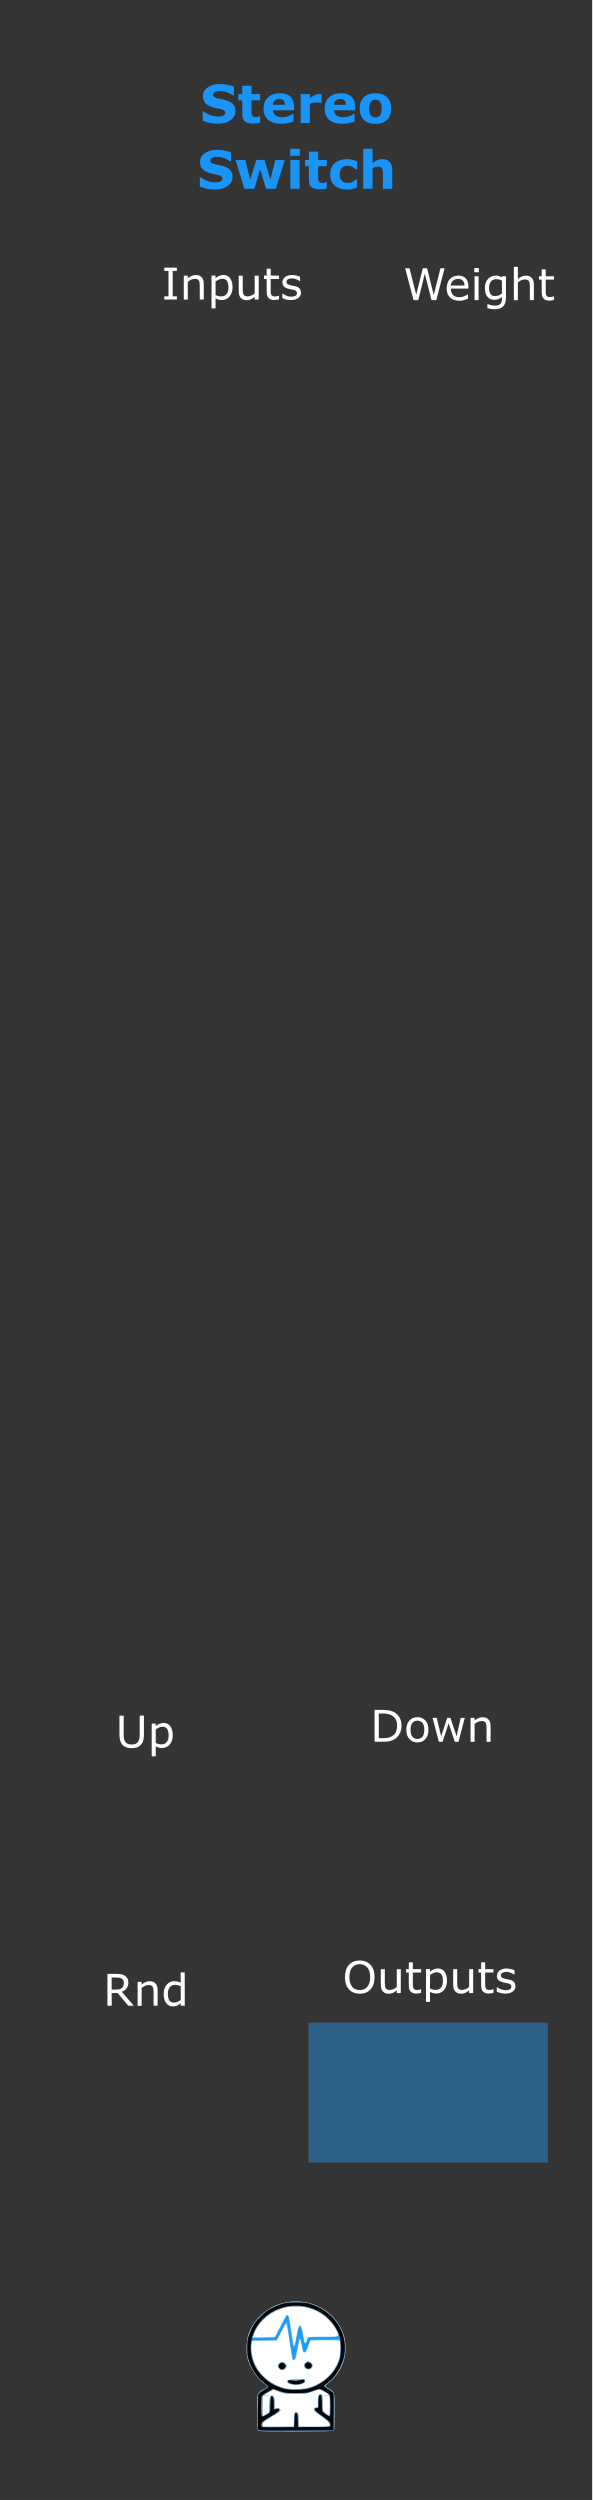
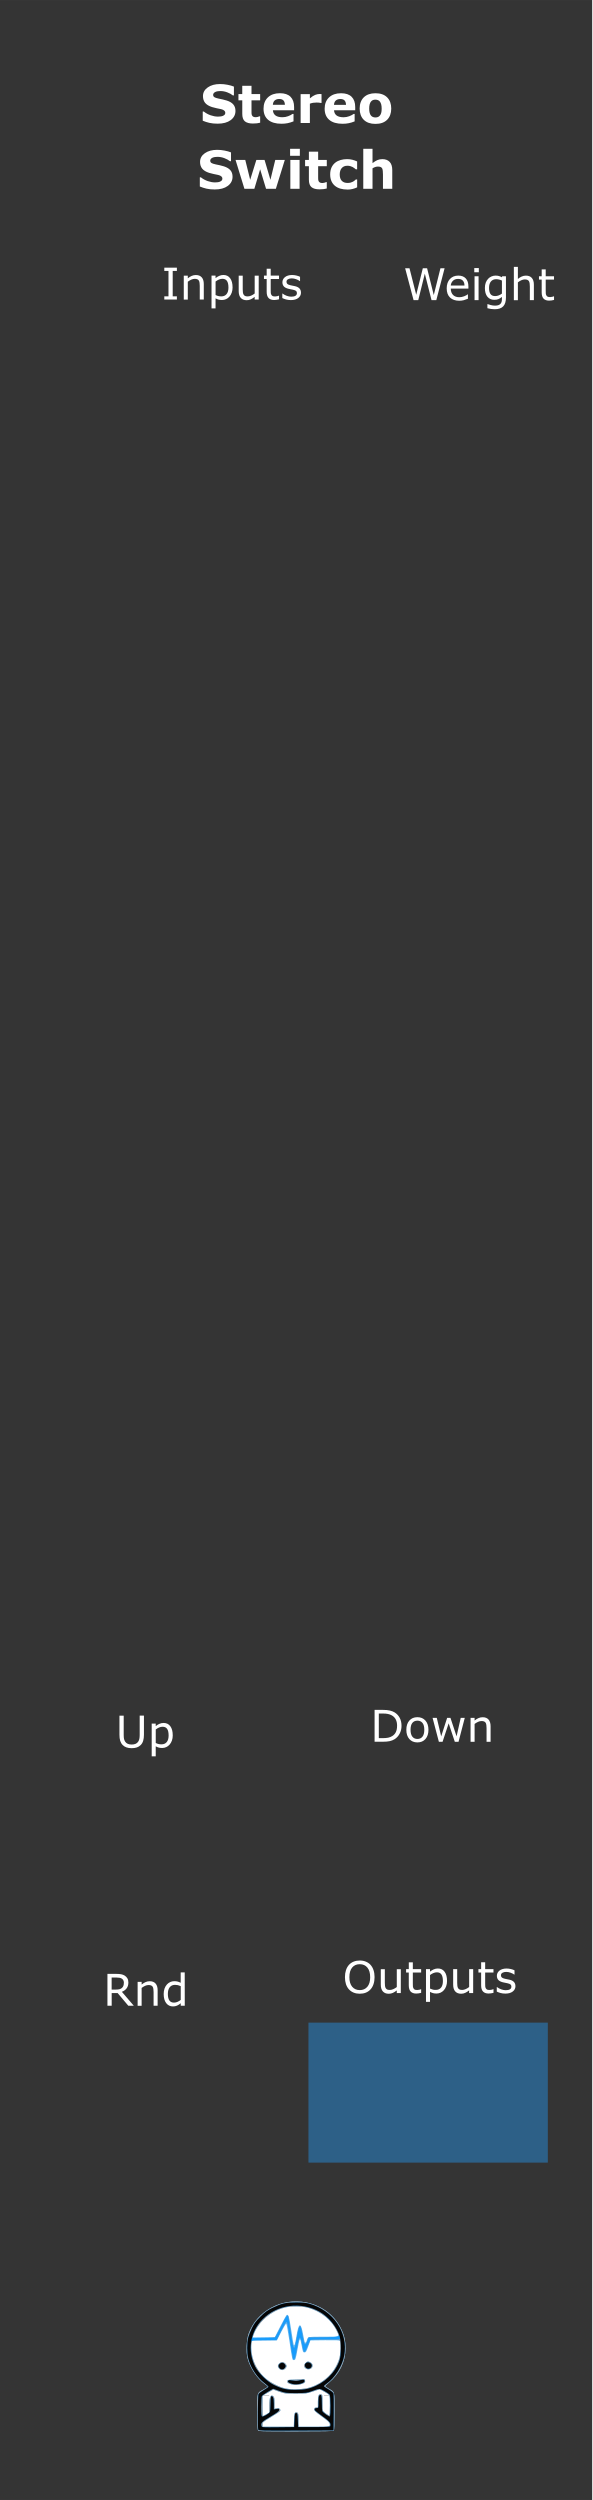
<svg xmlns="http://www.w3.org/2000/svg" width="90" height="380" viewBox="0 0 23.812 100.542" version="1.1" id="svg12553">
  <defs id="defs12547" />
  <g id="layer1" transform="translate(-26.5435,-161.3065)">
    <g aria-label="V" id="text430" style="font-style:normal;font-variant:normal;font-weight:normal;font-stretch:normal;font-size:4.939px;line-height:1.25;font-family:sans-serif;-inkscape-font-specification:'sans-serif, Normal';font-variant-ligatures:normal;font-variant-caps:normal;font-variant-numeric:normal;font-variant-east-asian:normal;fill:#1996fc;fill-opacity:1;stroke:none;stroke-width:0.265">
      <path d="m 177.89,176.414 -1.307,3.591 h -0.637 l -1.307,-3.591 h 0.511 l 1.126,3.159 1.126,-3.159 z" style="font-style:normal;font-variant:normal;font-weight:normal;font-stretch:normal;font-size:4.939px;font-family:sans-serif;-inkscape-font-specification:'sans-serif, Normal';font-variant-ligatures:normal;font-variant-caps:normal;font-variant-numeric:normal;font-variant-east-asian:normal;fill:#1996fc;fill-opacity:1;stroke-width:0.265" id="path444" />
    </g>
    <path id="path33453" d="M 26.543,161.307 H 50.356 V 261.848 H 26.543 Z m 0,0" style="fill:#343434;fill-opacity:1;fill-rule:nonzero;stroke:none;stroke-width:0.144" />
    <g id="layer1-2" transform="matrix(0.2209569,0,0,0.2209569,28.60038,180.6493)" style="isolation:isolate;stroke-width:2.311">
      <rect style="fill:#ffffff;stroke-width:2.311" id="rect9" height="2.275" width="10.008" y="347.13" x="39.67" />
      <rect style="fill:#ffffff;stroke-width:2.311" id="rect11" height="0.705" width="12.49" y="347.744" x="38.465" />
      <path style="fill:#ffffff;stroke-width:2.311" id="path13" d="m 36.026,339.784 c 0,-4.456 3.82,-8.074 8.525,-8.074 4.705,0 8.524,3.618 8.524,8.074 0,4.457 -3.819,8.075 -8.524,8.075 -4.705,0 -8.525,-3.618 -8.525,-8.075 z" />
      <rect style="fill:#ffffff;stroke-width:2.311" id="rect15" height="5.919" width="13.125" y="348.449" x="37.944" />
      <path style="fill:#54b6fc;stroke-width:2.311" id="path17" d="m 37.635,354.766 c -0.078,-0.145 -0.126,-1.449 -0.126,-3.397 0,-3.615 -0.089,-3.315 1.195,-4.021 0.41,-0.226 0.746,-0.445 0.746,-0.487 0,-0.043 -0.223,-0.232 -0.496,-0.421 -1.414,-0.98 -2.77,-2.995 -3.217,-4.781 -0.277,-1.106 -0.185,-3.288 0.185,-4.37 1.421,-4.161 6.033,-6.679 10.539,-5.752 2.939,0.604 5.272,2.436 6.452,5.068 0.498,1.11 0.666,1.944 0.663,3.292 -0.006,2.424 -1.107,4.678 -3.056,6.259 -0.35,0.284 -0.637,0.559 -0.637,0.611 0,0.053 0.259,0.243 0.576,0.424 1.212,0.69 1.122,0.358 1.122,4.167 0,2.445 -0.039,3.39 -0.145,3.497 -0.11,0.109 -1.811,0.145 -6.911,0.145 -6.564,0 -6.768,-0.008 -6.89,-0.235 z m 6.572,-1.846 c 0.028,-0.991 0.074,-1.255 0.237,-1.357 0.147,-0.092 0.255,-0.083 0.394,0.033 0.152,0.126 0.192,0.413 0.192,1.358 v 1.198 h 2.794 c 2.374,0 2.805,-0.026 2.864,-0.182 0.164,-0.426 -0.116,-0.755 -1.442,-1.701 -1.11,-0.791 -1.365,-1.029 -1.365,-1.274 0,-0.237 0.07,-0.308 0.334,-0.339 l 0.334,-0.038 v -1 c 0,-1.132 0.155,-1.493 0.585,-1.356 0.251,0.079 0.264,0.153 0.266,1.501 0.001,0.779 0.042,1.474 0.091,1.545 0.147,0.211 0.951,0.782 1.101,0.782 0.1,0 0.14,-0.52 0.14,-1.801 0,-2.043 0.062,-1.902 -1.132,-2.569 l -0.708,-0.396 -1.232,0.412 c -1.197,0.399 -1.29,0.411 -3.175,0.411 -1.864,0 -1.983,-0.016 -2.996,-0.377 l -1.054,-0.377 -0.977,0.551 -0.978,0.552 v 1.857 c 0,1.022 0.031,1.858 0.069,1.858 0.038,0 0.311,-0.142 0.607,-0.315 l 0.537,-0.314 0.002,-1.232 c 0.002,-1.579 0.283,-2.203 0.772,-1.714 0.15,0.149 0.196,0.438 0.196,1.211 v 1.014 l 0.4,-0.064 c 0.434,-0.071 0.747,0.159 0.632,0.461 -0.036,0.093 -0.774,0.594 -1.64,1.113 -1.532,0.919 -1.575,0.957 -1.575,1.363 v 0.418 h 2.846 2.847 z m 3.116,-5.993 c 2.504,-0.839 4.541,-2.944 5.165,-5.338 0.195,-0.748 0.251,-2.796 0.084,-3.059 -0.076,-0.119 -0.708,-0.147 -2.742,-0.121 l -2.644,0.033 -0.393,1.092 c -0.345,0.956 -0.429,1.092 -0.681,1.092 -0.266,0 -0.302,-0.082 -0.497,-1.138 -0.321,-1.734 -0.364,-1.707 -0.757,0.481 -0.345,1.92 -0.39,2.052 -0.687,2.052 -0.288,0 -0.273,0.062 -0.814,-3.569 -0.247,-1.663 -0.504,-3.041 -0.571,-3.063 -0.066,-0.023 -0.476,0.656 -0.91,1.507 l -0.788,1.546 -2.27,0.034 -2.269,0.033 -0.082,0.437 c -0.139,0.74 0.028,2.246 0.352,3.178 0.662,1.902 2.011,3.402 3.905,4.338 1.472,0.729 2.322,0.904 4.125,0.851 1.197,-0.037 1.636,-0.104 2.474,-0.385 z m -3.552,-0.476 c -0.689,-0.196 -0.842,-0.318 -0.782,-0.627 0.039,-0.199 0.18,-0.228 1.194,-0.247 0.633,-0.011 1.342,-0.038 1.575,-0.06 0.38,-0.034 0.429,-0.009 0.462,0.278 0.031,0.271 -0.035,0.347 -0.453,0.514 -0.719,0.288 -1.328,0.331 -1.996,0.142 z m -2.259,-2.854 c -0.133,-0.134 -0.242,-0.352 -0.242,-0.485 0,-0.337 0.424,-0.728 0.788,-0.728 0.365,0 0.789,0.391 0.789,0.728 0,0.336 -0.424,0.728 -0.789,0.728 -0.166,0 -0.412,-0.11 -0.546,-0.243 z m 4.732,-0.121 c -0.321,-0.32 -0.306,-0.555 0.055,-0.916 0.335,-0.335 0.453,-0.357 0.832,-0.158 0.333,0.175 0.443,0.338 0.445,0.661 0.004,0.597 -0.876,0.869 -1.332,0.413 z m -1.584,-5.884 c 0.408,-2.456 0.791,-2.52 1.203,-0.199 0.135,0.757 0.272,1.404 0.304,1.437 0.114,0.114 0.293,-0.084 0.376,-0.417 0.161,-0.642 0.148,-0.639 2.995,-0.639 3.011,0 2.953,0.022 2.539,-0.915 -0.902,-2.038 -2.972,-3.73 -5.348,-4.37 -1.064,-0.287 -3.184,-0.295 -4.246,-0.016 -2.562,0.673 -4.724,2.532 -5.587,4.805 l -0.237,0.623 2.032,-0.033 2.033,-0.034 0.97,-1.904 c 0.534,-1.048 1.04,-1.974 1.123,-2.057 0.337,-0.337 0.501,0.172 0.885,2.747 0.209,1.4 0.408,2.592 0.443,2.649 0.141,0.229 0.265,-0.174 0.515,-1.677 z" />
      <path style="fill:#a0a0a0;stroke-width:2.311" id="path19" d="m 37.635,354.766 c -0.078,-0.145 -0.126,-1.449 -0.126,-3.397 0,-3.615 -0.089,-3.315 1.195,-4.021 0.41,-0.226 0.746,-0.445 0.746,-0.487 0,-0.043 -0.223,-0.232 -0.496,-0.421 -1.414,-0.98 -2.77,-2.995 -3.217,-4.781 -0.277,-1.106 -0.185,-3.288 0.185,-4.37 1.421,-4.161 6.033,-6.679 10.539,-5.752 2.939,0.604 5.272,2.436 6.452,5.068 0.498,1.11 0.666,1.944 0.663,3.292 -0.006,2.424 -1.107,4.678 -3.056,6.259 -0.35,0.284 -0.637,0.559 -0.637,0.611 0,0.053 0.259,0.243 0.576,0.424 1.212,0.69 1.122,0.358 1.122,4.167 0,2.445 -0.039,3.39 -0.145,3.497 -0.11,0.109 -1.811,0.145 -6.911,0.145 -6.564,0 -6.768,-0.008 -6.89,-0.235 z m 6.572,-1.846 c 0.028,-0.991 0.074,-1.255 0.237,-1.357 0.147,-0.092 0.255,-0.083 0.394,0.033 0.152,0.126 0.192,0.413 0.192,1.358 v 1.198 h 2.794 c 2.374,0 2.805,-0.026 2.864,-0.182 0.164,-0.426 -0.116,-0.755 -1.442,-1.701 -1.11,-0.791 -1.365,-1.029 -1.365,-1.274 0,-0.237 0.07,-0.308 0.334,-0.339 l 0.334,-0.038 v -1 c 0,-1.132 0.155,-1.493 0.585,-1.356 0.251,0.079 0.264,0.153 0.266,1.501 0.001,0.779 0.042,1.474 0.091,1.545 0.147,0.211 0.951,0.782 1.101,0.782 0.1,0 0.14,-0.52 0.14,-1.801 0,-2.043 0.062,-1.902 -1.132,-2.569 l -0.708,-0.396 -1.232,0.412 c -1.197,0.399 -1.29,0.411 -3.175,0.411 -1.864,0 -1.983,-0.016 -2.996,-0.377 l -1.054,-0.377 -0.977,0.551 -0.978,0.552 v 1.857 c 0,1.022 0.031,1.858 0.069,1.858 0.038,0 0.311,-0.142 0.607,-0.315 l 0.537,-0.314 0.002,-1.232 c 0.002,-1.579 0.283,-2.203 0.772,-1.714 0.15,0.149 0.196,0.438 0.196,1.211 v 1.014 l 0.4,-0.064 c 0.434,-0.071 0.747,0.159 0.632,0.461 -0.036,0.093 -0.774,0.594 -1.64,1.113 -1.532,0.919 -1.575,0.957 -1.575,1.363 v 0.418 h 2.846 2.847 z m 3.116,-5.993 c 1.931,-0.647 3.633,-2.064 4.532,-3.775 0.59,-1.123 0.818,-2.049 0.816,-3.311 -0.002,-1.743 0.283,-1.582 -2.795,-1.582 -1.985,0 -2.672,0.038 -2.746,0.152 -0.054,0.083 -0.263,0.588 -0.465,1.121 -0.526,1.39 -0.684,1.347 -0.974,-0.267 -0.343,-1.905 -0.509,-1.805 -0.928,0.562 -0.325,1.834 -0.466,2.241 -0.692,2.005 -0.061,-0.063 -0.309,-1.48 -0.55,-3.148 -0.52,-3.598 -0.516,-3.579 -0.709,-3.579 -0.083,0 -0.519,0.737 -0.967,1.638 l -0.817,1.638 h -2.237 -2.237 l -0.085,0.562 c -0.322,2.147 0.665,4.715 2.423,6.308 0.871,0.788 2.571,1.671 3.712,1.926 1.285,0.288 3.456,0.173 4.719,-0.25 z m -3.552,-0.476 c -0.689,-0.196 -0.842,-0.318 -0.782,-0.627 0.039,-0.199 0.18,-0.228 1.194,-0.247 0.633,-0.011 1.342,-0.038 1.575,-0.06 0.38,-0.034 0.429,-0.009 0.462,0.278 0.031,0.271 -0.035,0.347 -0.453,0.514 -0.719,0.288 -1.328,0.331 -1.996,0.142 z m -2.259,-2.854 c -0.133,-0.134 -0.242,-0.352 -0.242,-0.485 0,-0.337 0.424,-0.728 0.788,-0.728 0.365,0 0.789,0.391 0.789,0.728 0,0.336 -0.424,0.728 -0.789,0.728 -0.166,0 -0.412,-0.11 -0.546,-0.243 z m 4.732,-0.121 c -0.321,-0.32 -0.306,-0.555 0.055,-0.916 0.335,-0.335 0.453,-0.357 0.832,-0.158 0.333,0.175 0.443,0.338 0.445,0.661 0.004,0.597 -0.876,0.869 -1.332,0.413 z m -1.51,-5.643 c 0.291,-1.664 0.459,-2.135 0.68,-1.904 0.045,0.047 0.209,0.796 0.365,1.663 0.32,1.786 0.472,1.954 0.851,0.94 l 0.237,-0.637 h 2.714 c 1.493,0 2.741,-0.043 2.773,-0.096 0.111,-0.178 -0.491,-1.456 -1.064,-2.258 -1.001,-1.404 -2.726,-2.557 -4.561,-3.052 -1.064,-0.287 -3.184,-0.295 -4.246,-0.016 -1.492,0.392 -2.75,1.113 -3.833,2.196 -0.931,0.932 -1.649,2.075 -1.93,3.075 l -0.076,0.273 1.979,-10e-4 c 1.089,-0.001 2.041,-0.042 2.116,-0.091 0.076,-0.049 0.581,-0.977 1.123,-2.061 0.925,-1.849 1.116,-2.128 1.279,-1.865 0.036,0.059 0.234,1.273 0.439,2.699 0.383,2.657 0.526,3.263 0.724,3.065 0.062,-0.062 0.255,-0.929 0.429,-1.929 z" />
      <path style="fill:#179cfd;stroke-width:2.311" id="path21" d="m 37.695,354.688 c -0.128,-0.335 -0.083,-6.237 0.05,-6.485 0.067,-0.127 0.504,-0.453 0.97,-0.725 0.466,-0.272 0.847,-0.545 0.847,-0.607 0,-0.062 -0.31,-0.346 -0.689,-0.632 -1.386,-1.044 -2.563,-2.825 -3.002,-4.54 -0.243,-0.947 -0.246,-2.806 -0.007,-3.748 0.1,-0.398 0.41,-1.187 0.687,-1.754 0.404,-0.824 0.714,-1.24 1.546,-2.073 0.864,-0.864 1.237,-1.137 2.194,-1.607 1.659,-0.815 2.42,-0.989 4.306,-0.982 1.109,0.003 1.804,0.068 2.345,0.216 4.402,1.211 7.145,5.247 6.401,9.42 -0.341,1.915 -1.707,4.103 -3.215,5.147 -0.273,0.189 -0.497,0.389 -0.497,0.444 0,0.055 0.382,0.322 0.848,0.595 0.541,0.316 0.872,0.592 0.914,0.763 0.036,0.148 0.05,1.715 0.031,3.483 l -0.034,3.215 -6.81,0.03 c -6.132,0.029 -6.818,0.011 -6.885,-0.161 z m 6.598,-1.75 c 0.056,-1.173 0.08,-1.274 0.304,-1.274 0.223,0 0.247,0.101 0.303,1.274 l 0.061,1.274 h 2.909 c 2.723,0 2.913,-0.016 2.953,-0.222 0.102,-0.53 -0.121,-0.801 -1.429,-1.737 -0.732,-0.524 -1.361,-1.026 -1.397,-1.115 -0.098,-0.244 0.036,-0.384 0.367,-0.384 0.292,0 0.297,-0.015 0.297,-1.077 0,-0.794 0.046,-1.115 0.176,-1.223 0.341,-0.283 0.43,-0.008 0.43,1.327 0,0.725 0.033,1.403 0.073,1.508 0.104,0.272 1.232,1.075 1.38,0.983 0.189,-0.116 0.163,-3.727 -0.027,-3.966 -0.084,-0.105 -0.504,-0.392 -0.934,-0.64 -0.878,-0.505 -0.915,-0.505 -2.312,0.016 -0.853,0.316 -1.03,0.338 -2.85,0.341 -1.881,0.003 -1.976,-0.008 -3.068,-0.39 l -1.126,-0.393 -0.973,0.565 c -0.535,0.311 -1.024,0.662 -1.087,0.78 -0.064,0.118 -0.115,0.984 -0.115,1.925 0,1.372 0.034,1.723 0.174,1.776 0.216,0.083 1.245,-0.507 1.406,-0.807 0.065,-0.122 0.118,-0.795 0.118,-1.496 0,-1.318 0.124,-1.66 0.443,-1.224 0.106,0.145 0.164,0.578 0.164,1.233 v 1.01 l 0.496,-0.079 c 0.469,-0.075 0.493,-0.064 0.455,0.205 -0.032,0.221 -0.387,0.489 -1.58,1.191 -1.576,0.927 -1.792,1.158 -1.612,1.725 0.072,0.225 0.2,0.233 3.008,0.202 l 2.933,-0.033 z m 2.972,-5.863 c 2.435,-0.797 4.358,-2.617 5.174,-4.895 0.264,-0.738 0.451,-3.001 0.298,-3.609 l -0.078,-0.312 h -2.72 c -2.043,0 -2.744,0.038 -2.818,0.152 -0.054,0.083 -0.263,0.588 -0.465,1.121 -0.526,1.39 -0.684,1.347 -0.975,-0.267 -0.343,-1.905 -0.508,-1.805 -0.928,0.562 -0.325,1.834 -0.465,2.241 -0.692,2.005 -0.061,-0.063 -0.308,-1.48 -0.549,-3.148 -0.52,-3.598 -0.516,-3.579 -0.709,-3.579 -0.083,0 -0.519,0.737 -0.968,1.638 l -0.816,1.638 h -2.241 c -2.616,0 -2.491,-0.069 -2.491,1.367 0,1.107 0.351,2.527 0.87,3.523 0.584,1.12 2.215,2.696 3.385,3.271 1.509,0.742 2.468,0.945 4.237,0.894 1.228,-0.033 1.7,-0.103 2.486,-0.361 z m -3.336,-0.707 c -0.658,-0.148 -0.968,-0.396 -0.756,-0.608 0.105,-0.105 0.319,-0.111 0.805,-0.022 0.491,0.089 0.825,0.079 1.289,-0.04 0.663,-0.169 0.846,-0.136 0.846,0.157 0,0.397 -1.318,0.707 -2.184,0.513 z m -2.346,-2.872 c -0.261,-0.288 -0.255,-0.541 0.021,-0.79 0.32,-0.29 0.712,-0.247 0.942,0.102 0.184,0.281 0.184,0.326 0,0.607 -0.237,0.36 -0.677,0.397 -0.963,0.081 z m 4.706,-0.194 c -0.373,-0.57 0.273,-1.129 0.861,-0.744 0.34,0.223 0.384,0.571 0.107,0.848 -0.286,0.286 -0.745,0.237 -0.968,-0.104 z m -1.565,-5.469 c 0.291,-1.664 0.46,-2.135 0.681,-1.904 0.045,0.047 0.209,0.796 0.364,1.663 0.321,1.785 0.473,1.954 0.85,0.942 l 0.237,-0.634 2.752,-0.034 c 3.237,-0.038 3.138,0.023 2.372,-1.455 -0.591,-1.139 -1.975,-2.548 -3.136,-3.194 -4.176,-2.321 -9.584,-0.849 -11.679,3.18 -0.283,0.544 -0.514,1.13 -0.514,1.304 v 0.315 l 1.971,-0.002 c 1.084,0 2.033,-0.042 2.108,-0.091 0.075,-0.049 0.581,-0.976 1.123,-2.06 0.925,-1.85 1.116,-2.128 1.279,-1.865 0.036,0.058 0.233,1.273 0.439,2.699 0.383,2.656 0.526,3.263 0.724,3.064 0.061,-0.061 0.254,-0.929 0.429,-1.928 z" />
      <path style="fill:#050505;stroke-width:2.311" id="path23" d="m 37.695,354.688 c -0.128,-0.335 -0.083,-6.237 0.05,-6.485 0.067,-0.127 0.504,-0.453 0.97,-0.725 0.466,-0.272 0.847,-0.545 0.847,-0.607 0,-0.062 -0.31,-0.346 -0.689,-0.632 -1.386,-1.044 -2.563,-2.825 -3.002,-4.54 -0.243,-0.947 -0.246,-2.806 -0.007,-3.748 0.1,-0.398 0.41,-1.187 0.687,-1.754 0.404,-0.824 0.714,-1.24 1.546,-2.073 0.864,-0.864 1.237,-1.137 2.194,-1.607 1.659,-0.815 2.42,-0.989 4.306,-0.982 1.109,0.003 1.804,0.068 2.345,0.216 4.402,1.211 7.145,5.247 6.401,9.42 -0.341,1.915 -1.707,4.103 -3.215,5.147 -0.273,0.189 -0.497,0.389 -0.497,0.444 0,0.055 0.382,0.322 0.848,0.595 0.541,0.316 0.872,0.592 0.914,0.763 0.036,0.148 0.05,1.715 0.031,3.483 l -0.034,3.215 -6.81,0.03 c -6.132,0.029 -6.818,0.011 -6.885,-0.161 z m 6.598,-1.75 c 0.056,-1.173 0.08,-1.274 0.304,-1.274 0.223,0 0.247,0.101 0.303,1.274 l 0.061,1.274 h 2.909 c 2.723,0 2.913,-0.016 2.953,-0.222 0.102,-0.53 -0.121,-0.801 -1.429,-1.737 -0.732,-0.524 -1.361,-1.026 -1.397,-1.115 -0.098,-0.244 0.036,-0.384 0.367,-0.384 0.292,0 0.297,-0.015 0.297,-1.077 0,-0.794 0.046,-1.115 0.176,-1.223 0.341,-0.283 0.43,-0.008 0.43,1.327 0,0.725 0.033,1.403 0.073,1.508 0.104,0.272 1.232,1.075 1.38,0.983 0.189,-0.116 0.163,-3.727 -0.027,-3.966 -0.084,-0.105 -0.504,-0.392 -0.934,-0.64 -0.878,-0.505 -0.915,-0.505 -2.312,0.016 -0.853,0.316 -1.03,0.338 -2.85,0.341 -1.881,0.003 -1.976,-0.008 -3.068,-0.39 l -1.126,-0.393 -0.973,0.565 c -0.535,0.311 -1.024,0.662 -1.087,0.78 -0.064,0.118 -0.115,0.984 -0.115,1.925 0,1.372 0.034,1.723 0.174,1.776 0.216,0.083 1.245,-0.507 1.406,-0.807 0.065,-0.122 0.118,-0.795 0.118,-1.496 0,-1.318 0.124,-1.66 0.443,-1.224 0.106,0.145 0.164,0.578 0.164,1.233 v 1.01 l 0.496,-0.079 c 0.469,-0.075 0.493,-0.064 0.455,0.205 -0.032,0.221 -0.387,0.489 -1.58,1.191 -1.576,0.927 -1.792,1.158 -1.612,1.725 0.072,0.225 0.2,0.233 3.008,0.202 l 2.933,-0.033 z m 2.972,-5.863 c 2.474,-0.81 4.446,-2.715 5.234,-5.055 0.293,-0.871 0.305,-3.256 0.021,-4.264 -0.49,-1.744 -1.999,-3.606 -3.676,-4.538 -3.408,-1.894 -7.698,-1.319 -10.374,1.391 -2.247,2.277 -2.789,5.66 -1.368,8.533 0.611,1.235 2.169,2.775 3.44,3.4 1.51,0.742 2.468,0.944 4.237,0.894 1.228,-0.033 1.701,-0.104 2.486,-0.361 z m -3.336,-0.707 c -0.658,-0.148 -0.968,-0.396 -0.756,-0.608 0.105,-0.105 0.319,-0.111 0.805,-0.022 0.491,0.089 0.825,0.079 1.289,-0.04 0.663,-0.169 0.846,-0.136 0.846,0.157 0,0.397 -1.318,0.707 -2.184,0.513 z m -2.346,-2.872 c -0.261,-0.288 -0.255,-0.541 0.021,-0.79 0.32,-0.29 0.712,-0.247 0.942,0.102 0.184,0.281 0.184,0.326 0,0.607 -0.237,0.36 -0.677,0.397 -0.963,0.081 z m 4.706,-0.194 c -0.373,-0.57 0.273,-1.129 0.861,-0.744 0.34,0.223 0.384,0.571 0.107,0.848 -0.286,0.286 -0.745,0.237 -0.968,-0.104 z" />
    </g>
    <path id="rect1298-5-2-2-2" style="fill:#2d6087;fill-opacity:1;stroke:none;stroke-width:0.15;stroke-miterlimit:4;stroke-dasharray:none;stroke-dashoffset:0;stroke-opacity:1" d="m 38.948,242.651 h 9.627 v 5.629 h -9.627 z" />
-     <g id="g1" transform="translate(-2.011266,-3.923643)">
-       <path d="m 38.024,169.692 q 0,0.227 -0.193,0.37 -0.192,0.142 -0.523,0.142 -0.191,0 -0.334,-0.033 -0.142,-0.034 -0.266,-0.086 v -0.369 h 0.043 q 0.123,0.098 0.275,0.151 0.153,0.053 0.294,0.053 0.036,0 0.095,-0.006 0.059,-0.006 0.096,-0.021 0.045,-0.019 0.074,-0.046 0.03,-0.028 0.03,-0.083 0,-0.051 -0.043,-0.087 -0.042,-0.037 -0.125,-0.057 -0.087,-0.021 -0.184,-0.038 -0.096,-0.019 -0.181,-0.046 -0.194,-0.063 -0.28,-0.171 -0.085,-0.109 -0.085,-0.269 0,-0.215 0.192,-0.35 0.193,-0.136 0.496,-0.136 0.152,0 0.3,0.03 0.149,0.029 0.257,0.073 v 0.354 h -0.042 q -0.093,-0.074 -0.228,-0.124 -0.134,-0.051 -0.275,-0.051 -0.05,0 -0.099,0.007 -0.049,0.006 -0.094,0.025 -0.04,0.015 -0.069,0.048 -0.029,0.031 -0.029,0.071 0,0.061 0.047,0.094 0.047,0.032 0.176,0.059 0.085,0.018 0.162,0.034 0.079,0.017 0.168,0.045 0.177,0.058 0.26,0.158 0.085,0.099 0.085,0.258 z m 0.993,0.473 q -0.06,0.015 -0.127,0.024 -0.067,0.009 -0.164,0.009 -0.217,0 -0.323,-0.088 -0.105,-0.088 -0.105,-0.301 v -0.543 H 38.144 v -0.252 h 0.153 v -0.332 h 0.372 v 0.332 h 0.348 v 0.252 h -0.348 v 0.411 q 0,0.061 10e-4,0.106 10e-4,0.045 0.017,0.082 0.014,0.036 0.051,0.058 0.037,0.021 0.107,0.021 0.029,0 0.075,-0.012 0.048,-0.012 0.066,-0.023 h 0.031 z m 1.365,-0.501 h -0.852 q 0.008,0.136 0.103,0.209 0.096,0.072 0.282,0.072 0.118,0 0.228,-0.042 0.111,-0.042 0.175,-0.091 h 0.041 v 0.299 q -0.126,0.051 -0.238,0.073 -0.112,0.023 -0.247,0.023 -0.349,0 -0.535,-0.157 -0.186,-0.157 -0.186,-0.448 0,-0.287 0.176,-0.455 0.177,-0.168 0.484,-0.168 0.283,0 0.426,0.144 0.143,0.143 0.143,0.411 z m -0.37,-0.218 q -0.003,-0.117 -0.058,-0.176 -0.055,-0.059 -0.171,-0.059 -0.107,0 -0.177,0.056 -0.069,0.056 -0.078,0.179 z m 1.474,-0.076 h -0.033 q -0.024,-0.008 -0.076,-0.012 -0.053,-0.004 -0.088,-0.004 -0.08,0 -0.141,0.01 -0.061,0.01 -0.131,0.035 v 0.777 h -0.372 v -1.161 h 0.372 v 0.171 q 0.123,-0.105 0.214,-0.14 0.091,-0.035 0.167,-0.035 0.02,0 0.044,0.001 0.025,10e-4 0.043,0.003 z m 1.354,0.295 h -0.852 q 0.008,0.136 0.103,0.209 0.096,0.072 0.282,0.072 0.118,0 0.228,-0.042 0.111,-0.042 0.175,-0.091 h 0.041 v 0.299 q -0.126,0.051 -0.238,0.073 -0.112,0.023 -0.247,0.023 -0.349,0 -0.535,-0.157 -0.186,-0.157 -0.186,-0.448 0,-0.287 0.176,-0.455 0.177,-0.168 0.484,-0.168 0.283,0 0.426,0.144 0.143,0.143 0.143,0.411 z m -0.37,-0.218 q -0.003,-0.117 -0.058,-0.176 -0.055,-0.059 -0.171,-0.059 -0.107,0 -0.177,0.056 -0.069,0.056 -0.078,0.179 z m 1.819,0.15 q 0,0.286 -0.167,0.452 -0.166,0.164 -0.468,0.164 -0.302,0 -0.469,-0.164 -0.166,-0.165 -0.166,-0.452 0,-0.288 0.167,-0.453 0.168,-0.164 0.468,-0.164 0.304,0 0.469,0.165 0.166,0.165 0.166,0.452 z m -0.458,0.282 q 0.036,-0.044 0.054,-0.106 0.019,-0.063 0.019,-0.174 0,-0.102 -0.019,-0.172 -0.019,-0.069 -0.052,-0.111 -0.033,-0.042 -0.08,-0.06 -0.047,-0.018 -0.1,-0.018 -0.054,0 -0.096,0.015 -0.041,0.015 -0.08,0.058 -0.034,0.04 -0.055,0.111 -0.02,0.07 -0.02,0.177 0,0.095 0.018,0.165 0.018,0.069 0.052,0.112 0.033,0.04 0.079,0.059 0.047,0.019 0.105,0.019 0.051,0 0.096,-0.017 0.047,-0.018 0.079,-0.058 z" id="path11" style="font-weight:bold;font-size:2.117px;-inkscape-font-specification:'sans-serif Bold';text-align:center;text-anchor:middle;fill:#1995fa;stroke-width:0.265" />
-       <path d="m 37.907,172.338 q 0,0.227 -0.193,0.37 -0.192,0.142 -0.523,0.142 -0.191,0 -0.334,-0.033 -0.142,-0.034 -0.266,-0.086 v -0.369 h 0.043 q 0.123,0.098 0.275,0.151 0.153,0.053 0.294,0.053 0.036,0 0.095,-0.006 0.059,-0.006 0.096,-0.021 0.045,-0.019 0.074,-0.046 0.03,-0.028 0.03,-0.083 0,-0.051 -0.043,-0.087 -0.042,-0.037 -0.125,-0.057 -0.087,-0.021 -0.184,-0.038 -0.096,-0.019 -0.181,-0.046 -0.194,-0.063 -0.28,-0.171 -0.085,-0.109 -0.085,-0.269 0,-0.215 0.192,-0.35 0.193,-0.136 0.496,-0.136 0.152,0 0.3,0.03 0.149,0.029 0.257,0.073 v 0.354 h -0.042 q -0.093,-0.074 -0.228,-0.124 -0.134,-0.051 -0.275,-0.051 -0.05,0 -0.099,0.007 -0.049,0.006 -0.094,0.025 -0.04,0.015 -0.069,0.048 -0.029,0.031 -0.029,0.071 0,0.061 0.047,0.094 0.047,0.032 0.176,0.059 0.085,0.018 0.162,0.034 0.079,0.017 0.168,0.045 0.177,0.058 0.26,0.158 0.085,0.099 0.085,0.258 z m 2.102,-0.677 -0.36,1.161 h -0.395 l -0.237,-0.782 -0.233,0.782 h -0.4 l -0.357,-1.161 h 0.391 l 0.198,0.8 0.248,-0.8 h 0.33 l 0.236,0.8 0.195,-0.8 z m 0.594,1.161 h -0.372 v -1.161 h 0.372 z m 0.01,-1.326 H 40.221 v -0.282 h 0.393 z m 1.083,1.316 q -0.06,0.015 -0.127,0.024 -0.067,0.009 -0.164,0.009 -0.217,0 -0.323,-0.088 -0.105,-0.088 -0.105,-0.301 v -0.543 h -0.153 v -0.252 h 0.153 v -0.332 h 0.372 v 0.332 h 0.348 v 0.252 h -0.348 v 0.411 q 0,0.061 10e-4,0.106 10e-4,0.045 0.017,0.082 0.014,0.036 0.051,0.058 0.037,0.021 0.107,0.021 0.029,0 0.075,-0.012 0.048,-0.012 0.066,-0.023 h 0.031 z m 0.827,0.041 q -0.152,0 -0.278,-0.036 -0.125,-0.036 -0.218,-0.112 -0.092,-0.075 -0.143,-0.19 -0.051,-0.115 -0.051,-0.269 0,-0.162 0.054,-0.28 0.055,-0.118 0.152,-0.195 0.094,-0.073 0.217,-0.107 0.123,-0.034 0.255,-0.034 0.119,0 0.219,0.026 0.1,0.026 0.187,0.067 v 0.317 h -0.053 q -0.022,-0.019 -0.053,-0.043 -0.03,-0.025 -0.074,-0.049 -0.042,-0.023 -0.093,-0.037 -0.051,-0.015 -0.118,-0.015 -0.149,0 -0.229,0.095 -0.08,0.094 -0.08,0.256 0,0.167 0.082,0.254 0.083,0.087 0.234,0.087 0.07,0 0.126,-0.015 0.057,-0.017 0.094,-0.038 0.035,-0.021 0.062,-0.043 0.027,-0.023 0.05,-0.044 h 0.053 v 0.317 q -0.088,0.041 -0.184,0.065 -0.095,0.025 -0.211,0.025 z m 1.807,-0.031 h -0.374 v -0.576 q 0,-0.07 -0.007,-0.14 -0.007,-0.07 -0.025,-0.103 -0.021,-0.038 -0.061,-0.056 -0.039,-0.018 -0.111,-0.018 -0.051,0 -0.103,0.017 -0.052,0.017 -0.113,0.053 v 0.823 h -0.372 v -1.608 h 0.372 v 0.576 q 0.099,-0.077 0.19,-0.119 0.092,-0.041 0.204,-0.041 0.188,0 0.294,0.11 0.106,0.11 0.106,0.328 z" id="path12" style="font-weight:bold;font-size:2.117px;-inkscape-font-specification:'sans-serif Bold';text-align:center;text-anchor:middle;fill:#1995fa;stroke-width:0.265" />
+     <g id="g1" transform="translate(-2.011266,-3.923643)" style="fill:#ffffff">
+       <path d="m 38.024,169.692 q 0,0.227 -0.193,0.37 -0.192,0.142 -0.523,0.142 -0.191,0 -0.334,-0.033 -0.142,-0.034 -0.266,-0.086 v -0.369 h 0.043 q 0.123,0.098 0.275,0.151 0.153,0.053 0.294,0.053 0.036,0 0.095,-0.006 0.059,-0.006 0.096,-0.021 0.045,-0.019 0.074,-0.046 0.03,-0.028 0.03,-0.083 0,-0.051 -0.043,-0.087 -0.042,-0.037 -0.125,-0.057 -0.087,-0.021 -0.184,-0.038 -0.096,-0.019 -0.181,-0.046 -0.194,-0.063 -0.28,-0.171 -0.085,-0.109 -0.085,-0.269 0,-0.215 0.192,-0.35 0.193,-0.136 0.496,-0.136 0.152,0 0.3,0.03 0.149,0.029 0.257,0.073 v 0.354 h -0.042 q -0.093,-0.074 -0.228,-0.124 -0.134,-0.051 -0.275,-0.051 -0.05,0 -0.099,0.007 -0.049,0.006 -0.094,0.025 -0.04,0.015 -0.069,0.048 -0.029,0.031 -0.029,0.071 0,0.061 0.047,0.094 0.047,0.032 0.176,0.059 0.085,0.018 0.162,0.034 0.079,0.017 0.168,0.045 0.177,0.058 0.26,0.158 0.085,0.099 0.085,0.258 z m 0.993,0.473 q -0.06,0.015 -0.127,0.024 -0.067,0.009 -0.164,0.009 -0.217,0 -0.323,-0.088 -0.105,-0.088 -0.105,-0.301 v -0.543 H 38.144 v -0.252 h 0.153 v -0.332 h 0.372 v 0.332 h 0.348 v 0.252 h -0.348 v 0.411 q 0,0.061 10e-4,0.106 10e-4,0.045 0.017,0.082 0.014,0.036 0.051,0.058 0.037,0.021 0.107,0.021 0.029,0 0.075,-0.012 0.048,-0.012 0.066,-0.023 h 0.031 z m 1.365,-0.501 h -0.852 q 0.008,0.136 0.103,0.209 0.096,0.072 0.282,0.072 0.118,0 0.228,-0.042 0.111,-0.042 0.175,-0.091 h 0.041 v 0.299 q -0.126,0.051 -0.238,0.073 -0.112,0.023 -0.247,0.023 -0.349,0 -0.535,-0.157 -0.186,-0.157 -0.186,-0.448 0,-0.287 0.176,-0.455 0.177,-0.168 0.484,-0.168 0.283,0 0.426,0.144 0.143,0.143 0.143,0.411 z m -0.37,-0.218 q -0.003,-0.117 -0.058,-0.176 -0.055,-0.059 -0.171,-0.059 -0.107,0 -0.177,0.056 -0.069,0.056 -0.078,0.179 z m 1.474,-0.076 h -0.033 q -0.024,-0.008 -0.076,-0.012 -0.053,-0.004 -0.088,-0.004 -0.08,0 -0.141,0.01 -0.061,0.01 -0.131,0.035 v 0.777 h -0.372 v -1.161 h 0.372 v 0.171 q 0.123,-0.105 0.214,-0.14 0.091,-0.035 0.167,-0.035 0.02,0 0.044,0.001 0.025,10e-4 0.043,0.003 z m 1.354,0.295 h -0.852 q 0.008,0.136 0.103,0.209 0.096,0.072 0.282,0.072 0.118,0 0.228,-0.042 0.111,-0.042 0.175,-0.091 h 0.041 v 0.299 q -0.126,0.051 -0.238,0.073 -0.112,0.023 -0.247,0.023 -0.349,0 -0.535,-0.157 -0.186,-0.157 -0.186,-0.448 0,-0.287 0.176,-0.455 0.177,-0.168 0.484,-0.168 0.283,0 0.426,0.144 0.143,0.143 0.143,0.411 z m -0.37,-0.218 q -0.003,-0.117 -0.058,-0.176 -0.055,-0.059 -0.171,-0.059 -0.107,0 -0.177,0.056 -0.069,0.056 -0.078,0.179 z m 1.819,0.15 q 0,0.286 -0.167,0.452 -0.166,0.164 -0.468,0.164 -0.302,0 -0.469,-0.164 -0.166,-0.165 -0.166,-0.452 0,-0.288 0.167,-0.453 0.168,-0.164 0.468,-0.164 0.304,0 0.469,0.165 0.166,0.165 0.166,0.452 z m -0.458,0.282 q 0.036,-0.044 0.054,-0.106 0.019,-0.063 0.019,-0.174 0,-0.102 -0.019,-0.172 -0.019,-0.069 -0.052,-0.111 -0.033,-0.042 -0.08,-0.06 -0.047,-0.018 -0.1,-0.018 -0.054,0 -0.096,0.015 -0.041,0.015 -0.08,0.058 -0.034,0.04 -0.055,0.111 -0.02,0.07 -0.02,0.177 0,0.095 0.018,0.165 0.018,0.069 0.052,0.112 0.033,0.04 0.079,0.059 0.047,0.019 0.105,0.019 0.051,0 0.096,-0.017 0.047,-0.018 0.079,-0.058 z" id="path11" style="font-weight:bold;font-size:2.117px;-inkscape-font-specification:'sans-serif Bold';text-align:center;text-anchor:middle;fill:#ffffff;stroke-width:0.265" />
+       <path d="m 37.907,172.338 q 0,0.227 -0.193,0.37 -0.192,0.142 -0.523,0.142 -0.191,0 -0.334,-0.033 -0.142,-0.034 -0.266,-0.086 v -0.369 h 0.043 q 0.123,0.098 0.275,0.151 0.153,0.053 0.294,0.053 0.036,0 0.095,-0.006 0.059,-0.006 0.096,-0.021 0.045,-0.019 0.074,-0.046 0.03,-0.028 0.03,-0.083 0,-0.051 -0.043,-0.087 -0.042,-0.037 -0.125,-0.057 -0.087,-0.021 -0.184,-0.038 -0.096,-0.019 -0.181,-0.046 -0.194,-0.063 -0.28,-0.171 -0.085,-0.109 -0.085,-0.269 0,-0.215 0.192,-0.35 0.193,-0.136 0.496,-0.136 0.152,0 0.3,0.03 0.149,0.029 0.257,0.073 v 0.354 h -0.042 q -0.093,-0.074 -0.228,-0.124 -0.134,-0.051 -0.275,-0.051 -0.05,0 -0.099,0.007 -0.049,0.006 -0.094,0.025 -0.04,0.015 -0.069,0.048 -0.029,0.031 -0.029,0.071 0,0.061 0.047,0.094 0.047,0.032 0.176,0.059 0.085,0.018 0.162,0.034 0.079,0.017 0.168,0.045 0.177,0.058 0.26,0.158 0.085,0.099 0.085,0.258 z m 2.102,-0.677 -0.36,1.161 h -0.395 l -0.237,-0.782 -0.233,0.782 h -0.4 l -0.357,-1.161 h 0.391 l 0.198,0.8 0.248,-0.8 h 0.33 l 0.236,0.8 0.195,-0.8 z m 0.594,1.161 h -0.372 v -1.161 h 0.372 z m 0.01,-1.326 H 40.221 v -0.282 h 0.393 z m 1.083,1.316 q -0.06,0.015 -0.127,0.024 -0.067,0.009 -0.164,0.009 -0.217,0 -0.323,-0.088 -0.105,-0.088 -0.105,-0.301 v -0.543 h -0.153 v -0.252 h 0.153 v -0.332 h 0.372 v 0.332 h 0.348 v 0.252 h -0.348 v 0.411 q 0,0.061 10e-4,0.106 10e-4,0.045 0.017,0.082 0.014,0.036 0.051,0.058 0.037,0.021 0.107,0.021 0.029,0 0.075,-0.012 0.048,-0.012 0.066,-0.023 h 0.031 z m 0.827,0.041 q -0.152,0 -0.278,-0.036 -0.125,-0.036 -0.218,-0.112 -0.092,-0.075 -0.143,-0.19 -0.051,-0.115 -0.051,-0.269 0,-0.162 0.054,-0.28 0.055,-0.118 0.152,-0.195 0.094,-0.073 0.217,-0.107 0.123,-0.034 0.255,-0.034 0.119,0 0.219,0.026 0.1,0.026 0.187,0.067 v 0.317 h -0.053 q -0.022,-0.019 -0.053,-0.043 -0.03,-0.025 -0.074,-0.049 -0.042,-0.023 -0.093,-0.037 -0.051,-0.015 -0.118,-0.015 -0.149,0 -0.229,0.095 -0.08,0.094 -0.08,0.256 0,0.167 0.082,0.254 0.083,0.087 0.234,0.087 0.07,0 0.126,-0.015 0.057,-0.017 0.094,-0.038 0.035,-0.021 0.062,-0.043 0.027,-0.023 0.05,-0.044 h 0.053 v 0.317 q -0.088,0.041 -0.184,0.065 -0.095,0.025 -0.211,0.025 z m 1.807,-0.031 h -0.374 v -0.576 q 0,-0.07 -0.007,-0.14 -0.007,-0.07 -0.025,-0.103 -0.021,-0.038 -0.061,-0.056 -0.039,-0.018 -0.111,-0.018 -0.051,0 -0.103,0.017 -0.052,0.017 -0.113,0.053 v 0.823 h -0.372 v -1.608 h 0.372 v 0.576 q 0.099,-0.077 0.19,-0.119 0.092,-0.041 0.204,-0.041 0.188,0 0.294,0.11 0.106,0.11 0.106,0.328 z" id="path12" style="font-weight:bold;font-size:2.117px;-inkscape-font-specification:'sans-serif Bold';text-align:center;text-anchor:middle;fill:#ffffff;stroke-width:0.265" />
    </g>
    <path d="m 41.445,240.327 q 0.078,0.086 0.12,0.211 0.042,0.125 0.042,0.283 0,0.158 -0.043,0.284 -0.042,0.125 -0.119,0.208 -0.079,0.087 -0.188,0.131 -0.108,0.044 -0.246,0.044 -0.135,0 -0.246,-0.045 -0.11,-0.045 -0.188,-0.13 -0.078,-0.085 -0.12,-0.209 -0.041,-0.124 -0.041,-0.283 0,-0.157 0.041,-0.281 0.041,-0.125 0.121,-0.214 0.076,-0.084 0.188,-0.129 0.113,-0.045 0.245,-0.045 0.138,0 0.247,0.046 0.11,0.045 0.187,0.128 z m -0.015,0.494 q 0,-0.25 -0.112,-0.385 -0.112,-0.136 -0.306,-0.136 -0.196,0 -0.307,0.136 -0.111,0.135 -0.111,0.385 0,0.252 0.114,0.387 0.114,0.134 0.305,0.134 0.191,0 0.304,-0.134 0.114,-0.134 0.114,-0.387 z m 1.232,0.641 h -0.162 v -0.107 q -0.082,0.065 -0.157,0.099 -0.075,0.035 -0.165,0.035 -0.152,0 -0.236,-0.092 -0.084,-0.093 -0.084,-0.272 v -0.624 h 0.162 v 0.548 q 0,0.073 0.007,0.126 0.007,0.052 0.029,0.089 0.023,0.038 0.06,0.055 0.037,0.017 0.108,0.017 0.063,0 0.137,-0.033 0.075,-0.033 0.14,-0.084 v -0.718 h 0.162 z m 0.818,-0.009 q -0.046,0.012 -0.1,0.02 -0.053,0.008 -0.096,0.008 -0.147,0 -0.224,-0.079 -0.077,-0.079 -0.077,-0.254 v -0.512 H 42.875 v -0.136 h 0.109 v -0.276 h 0.162 v 0.276 h 0.334 v 0.136 h -0.334 v 0.438 q 0,0.076 0.003,0.119 0.003,0.042 0.024,0.079 0.019,0.034 0.052,0.051 0.034,0.015 0.102,0.015 0.04,0 0.083,-0.011 0.043,-0.012 0.062,-0.02 h 0.009 z m 1.042,-0.484 q 0,0.117 -0.034,0.214 -0.034,0.097 -0.095,0.164 -0.057,0.064 -0.134,0.099 -0.077,0.034 -0.163,0.034 -0.075,0 -0.136,-0.016 -0.06,-0.016 -0.123,-0.051 v 0.403 h -0.162 v -1.317 h 0.162 V 240.6 q 0.065,-0.054 0.145,-0.09 0.081,-0.037 0.172,-0.037 0.174,0 0.27,0.132 0.097,0.131 0.097,0.364 z m -0.167,0.004 q 0,-0.174 -0.059,-0.26 -0.059,-0.086 -0.183,-0.086 -0.07,0 -0.14,0.03 -0.071,0.03 -0.135,0.079 v 0.545 q 0.069,0.031 0.118,0.042 0.05,0.011 0.113,0.011 0.135,0 0.211,-0.091 0.076,-0.091 0.076,-0.27 z m 1.217,0.488 h -0.162 v -0.107 q -0.082,0.065 -0.157,0.099 -0.075,0.035 -0.165,0.035 -0.152,0 -0.236,-0.092 -0.084,-0.093 -0.084,-0.272 v -0.624 h 0.162 v 0.548 q 0,0.073 0.007,0.126 0.007,0.052 0.029,0.089 0.023,0.038 0.06,0.055 0.037,0.017 0.108,0.017 0.063,0 0.137,-0.033 0.075,-0.033 0.14,-0.084 v -0.718 h 0.162 z m 0.818,-0.009 q -0.046,0.012 -0.1,0.02 -0.053,0.008 -0.096,0.008 -0.147,0 -0.224,-0.079 -0.077,-0.079 -0.077,-0.254 v -0.512 h -0.109 v -0.136 h 0.109 v -0.276 h 0.162 v 0.276 h 0.334 v 0.136 h -0.334 v 0.438 q 0,0.076 0.003,0.119 0.003,0.042 0.024,0.079 0.019,0.034 0.052,0.051 0.034,0.015 0.102,0.015 0.04,0 0.083,-0.011 0.043,-0.012 0.062,-0.02 h 0.009 z m 0.883,-0.269 q 0,0.132 -0.109,0.216 -0.109,0.084 -0.297,0.084 -0.107,0 -0.196,-0.025 -0.089,-0.026 -0.149,-0.056 v -0.182 h 0.009 q 0.077,0.058 0.171,0.092 0.094,0.034 0.18,0.034 0.107,0 0.167,-0.035 0.06,-0.034 0.06,-0.109 0,-0.057 -0.033,-0.086 -0.033,-0.029 -0.126,-0.05 -0.034,-0.008 -0.09,-0.018 -0.055,-0.01 -0.101,-0.022 -0.127,-0.034 -0.18,-0.098 -0.053,-0.066 -0.053,-0.16 0,-0.059 0.024,-0.112 0.025,-0.052 0.075,-0.094 0.048,-0.041 0.122,-0.064 0.075,-0.024 0.167,-0.024 0.086,0 0.174,0.021 0.089,0.021 0.147,0.051 v 0.173 h -0.009 q -0.062,-0.046 -0.151,-0.077 -0.089,-0.032 -0.174,-0.032 -0.089,0 -0.15,0.035 -0.061,0.034 -0.061,0.101 0,0.059 0.037,0.09 0.036,0.03 0.117,0.049 0.045,0.01 0.1,0.021 0.056,0.01 0.093,0.019 0.113,0.026 0.174,0.089 0.061,0.064 0.061,0.169 z" id="text1" style="font-size:1.764px;-inkscape-font-specification:sans-serif;text-align:center;text-anchor:middle;fill:#ffffff;stroke-width:0.265" aria-label="Outputs" />
    <path d="m 33.657,173.354 h -0.506 v -0.131 h 0.168 v -1.021 h -0.168 v -0.131 h 0.506 v 0.131 h -0.168 v 1.021 h 0.168 z m 1.082,0 h -0.162 v -0.548 q 0,-0.066 -0.008,-0.124 -0.008,-0.059 -0.028,-0.091 -0.022,-0.036 -0.062,-0.053 -0.04,-0.018 -0.105,-0.018 -0.066,0 -0.139,0.033 -0.072,0.033 -0.139,0.084 v 0.718 h -0.162 v -0.962 h 0.162 v 0.107 q 0.076,-0.063 0.157,-0.098 0.081,-0.035 0.166,-0.035 0.156,0 0.238,0.094 0.082,0.094 0.082,0.27 z m 1.158,-0.493 q 0,0.117 -0.034,0.214 -0.034,0.097 -0.095,0.164 -0.057,0.064 -0.134,0.099 -0.077,0.034 -0.163,0.034 -0.075,0 -0.136,-0.016 -0.06,-0.016 -0.123,-0.051 v 0.403 h -0.162 v -1.317 h 0.162 v 0.101 q 0.065,-0.054 0.145,-0.09 0.081,-0.037 0.172,-0.037 0.174,0 0.27,0.132 0.097,0.131 0.097,0.364 z m -0.167,0.004 q 0,-0.174 -0.059,-0.26 -0.059,-0.086 -0.183,-0.086 -0.07,0 -0.14,0.03 -0.071,0.03 -0.135,0.079 v 0.545 q 0.069,0.031 0.118,0.042 0.05,0.011 0.113,0.011 0.135,0 0.211,-0.091 0.076,-0.091 0.076,-0.27 z m 1.217,0.488 h -0.162 v -0.107 q -0.082,0.065 -0.157,0.099 -0.075,0.035 -0.165,0.035 -0.152,0 -0.236,-0.092 -0.084,-0.093 -0.084,-0.272 v -0.624 h 0.162 v 0.548 q 0,0.073 0.007,0.126 0.007,0.052 0.029,0.089 0.023,0.038 0.06,0.055 0.037,0.017 0.108,0.017 0.063,0 0.137,-0.033 0.075,-0.033 0.14,-0.084 v -0.718 h 0.162 z m 0.818,-0.009 q -0.046,0.012 -0.1,0.02 -0.053,0.008 -0.096,0.008 -0.147,0 -0.224,-0.079 -0.077,-0.079 -0.077,-0.254 v -0.512 h -0.109 v -0.136 h 0.109 v -0.276 h 0.162 v 0.276 h 0.334 v 0.136 h -0.334 v 0.438 q 0,0.076 0.003,0.119 0.003,0.042 0.024,0.079 0.019,0.034 0.052,0.051 0.034,0.015 0.102,0.015 0.04,0 0.083,-0.011 0.043,-0.012 0.062,-0.02 h 0.009 z m 0.883,-0.269 q 0,0.132 -0.109,0.216 -0.109,0.084 -0.297,0.084 -0.107,0 -0.196,-0.025 -0.089,-0.026 -0.149,-0.056 v -0.182 h 0.009 q 0.077,0.058 0.171,0.092 0.094,0.034 0.18,0.034 0.107,0 0.167,-0.035 0.06,-0.034 0.06,-0.109 0,-0.057 -0.033,-0.086 -0.033,-0.029 -0.126,-0.05 -0.034,-0.008 -0.09,-0.018 -0.055,-0.01 -0.101,-0.022 -0.127,-0.034 -0.18,-0.098 -0.053,-0.065 -0.053,-0.16 0,-0.059 0.024,-0.112 0.025,-0.052 0.075,-0.094 0.048,-0.041 0.122,-0.064 0.075,-0.024 0.167,-0.024 0.086,0 0.174,0.021 0.089,0.021 0.147,0.051 v 0.173 h -0.009 q -0.062,-0.046 -0.151,-0.077 -0.089,-0.032 -0.174,-0.032 -0.089,0 -0.15,0.035 -0.061,0.034 -0.061,0.101 0,0.059 0.037,0.09 0.036,0.03 0.117,0.049 0.045,0.01 0.1,0.021 0.056,0.01 0.093,0.019 0.113,0.026 0.174,0.089 0.061,0.064 0.061,0.169 z" id="text2" style="font-size:1.764px;-inkscape-font-specification:sans-serif;text-align:center;text-anchor:middle;fill:#ffffff;stroke-width:0.265" aria-label="Inputs" />
    <path d="m 44.423,172.096 -0.333,1.282 H 43.898 l -0.27,-1.065 -0.264,1.065 h -0.188 l -0.339,-1.282 h 0.175 l 0.27,1.066 0.265,-1.066 h 0.173 l 0.268,1.077 0.268,-1.077 z m 0.958,0.818 h -0.709 q 0,0.089 0.027,0.155 0.027,0.066 0.073,0.108 0.045,0.041 0.106,0.062 0.062,0.021 0.136,0.021 0.098,0 0.197,-0.039 0.1,-0.04 0.142,-0.077 h 0.009 v 0.177 q -0.082,0.034 -0.167,0.058 -0.085,0.023 -0.179,0.023 -0.239,0 -0.374,-0.129 -0.134,-0.13 -0.134,-0.369 0,-0.236 0.128,-0.375 0.129,-0.139 0.339,-0.139 0.195,0 0.3,0.114 0.106,0.114 0.106,0.323 z m -0.158,-0.124 q -8.61e-4,-0.127 -0.065,-0.197 -0.063,-0.07 -0.192,-0.07 -0.13,0 -0.208,0.077 -0.077,0.077 -0.087,0.19 z m 0.577,-0.535 h -0.183 v -0.168 h 0.183 z m -0.01,1.123 h -0.162 v -0.962 h 0.162 z m 1.101,-0.109 q 0,0.245 -0.111,0.359 -0.111,0.115 -0.342,0.115 -0.077,0 -0.15,-0.011 -0.072,-0.01 -0.143,-0.03 v -0.165 h 0.009 q 0.04,0.015 0.126,0.038 0.086,0.023 0.172,0.023 0.083,0 0.137,-0.02 0.054,-0.02 0.084,-0.055 0.03,-0.034 0.043,-0.081 0.013,-0.047 0.013,-0.106 v -0.088 q -0.073,0.059 -0.14,0.088 -0.066,0.028 -0.17,0.028 -0.172,0 -0.274,-0.124 -0.101,-0.125 -0.101,-0.351 0,-0.124 0.034,-0.214 0.035,-0.09 0.096,-0.156 0.056,-0.061 0.136,-0.095 0.08,-0.034 0.159,-0.034 0.084,0 0.14,0.017 0.057,0.016 0.12,0.051 l 0.01,-0.041 h 0.152 z m -0.162,-0.155 v -0.525 q -0.065,-0.029 -0.121,-0.041 -0.055,-0.013 -0.11,-0.013 -0.133,0 -0.21,0.09 -0.077,0.09 -0.077,0.26 0,0.162 0.057,0.245 0.057,0.084 0.189,0.084 0.071,0 0.141,-0.027 0.071,-0.028 0.131,-0.073 z m 1.285,0.264 h -0.162 v -0.548 q 0,-0.066 -0.008,-0.124 -0.008,-0.059 -0.028,-0.091 -0.022,-0.036 -0.062,-0.053 -0.04,-0.018 -0.105,-0.018 -0.066,0 -0.139,0.033 -0.072,0.033 -0.139,0.084 v 0.718 h -0.162 v -1.34 h 0.162 v 0.485 q 0.076,-0.063 0.157,-0.098 0.081,-0.035 0.166,-0.035 0.156,0 0.238,0.094 0.082,0.094 0.082,0.27 z m 0.811,-0.009 q -0.046,0.012 -0.1,0.02 -0.053,0.008 -0.096,0.008 -0.147,0 -0.224,-0.079 -0.077,-0.079 -0.077,-0.254 v -0.512 h -0.109 v -0.136 h 0.109 v -0.276 h 0.162 v 0.276 h 0.334 v 0.136 h -0.334 v 0.438 q 0,0.076 0.003,0.119 0.003,0.042 0.024,0.079 0.019,0.034 0.052,0.051 0.034,0.015 0.102,0.015 0.04,0 0.083,-0.011 0.043,-0.012 0.062,-0.02 h 0.009 z" id="text4" style="font-size:1.764px;-inkscape-font-specification:sans-serif;text-align:center;text-anchor:middle;fill:#ffffff;stroke-width:0.265" aria-label="Weight" />
    <path d="m 32.332,231.071 q 0,0.14 -0.031,0.244 -0.03,0.103 -0.1,0.172 -0.066,0.066 -0.155,0.096 -0.089,0.03 -0.207,0.03 -0.121,0 -0.21,-0.032 -0.09,-0.032 -0.151,-0.094 -0.07,-0.071 -0.101,-0.171 -0.03,-0.1 -0.03,-0.245 v -0.767 h 0.171 v 0.776 q 0,0.104 0.014,0.165 0.015,0.06 0.048,0.109 0.038,0.056 0.102,0.084 0.065,0.028 0.157,0.028 0.092,0 0.157,-0.028 0.065,-0.028 0.103,-0.085 0.034,-0.049 0.047,-0.112 0.015,-0.064 0.015,-0.158 v -0.78 h 0.171 z m 1.159,0.022 q 0,0.117 -0.034,0.214 -0.034,0.097 -0.095,0.164 -0.057,0.064 -0.134,0.099 -0.077,0.035 -0.163,0.035 -0.075,0 -0.136,-0.016 -0.06,-0.016 -0.123,-0.051 v 0.403 h -0.162 v -1.317 h 0.162 v 0.101 q 0.065,-0.054 0.145,-0.09 0.081,-0.037 0.172,-0.037 0.174,0 0.27,0.132 0.097,0.131 0.097,0.364 z m -0.167,0.004 q 0,-0.174 -0.059,-0.26 -0.059,-0.086 -0.183,-0.086 -0.07,0 -0.14,0.03 -0.071,0.03 -0.135,0.079 v 0.545 q 0.069,0.031 0.118,0.042 0.05,0.011 0.113,0.011 0.135,0 0.211,-0.091 0.076,-0.091 0.076,-0.27 z" id="text3" style="font-size:1.764px;-inkscape-font-specification:sans-serif;text-align:center;text-anchor:middle;fill:#ffffff;stroke-width:0.265" aria-label="Up" />
    <path d="m 42.691,230.715 q 0,0.175 -0.077,0.317 -0.076,0.142 -0.202,0.22 -0.088,0.054 -0.196,0.078 -0.108,0.024 -0.284,0.024 h -0.324 v -1.282 h 0.32 q 0.188,0 0.298,0.028 0.111,0.027 0.188,0.074 0.131,0.082 0.204,0.218 0.073,0.136 0.073,0.323 z m -0.178,-0.003 q 0,-0.151 -0.053,-0.254 -0.053,-0.103 -0.157,-0.163 -0.076,-0.043 -0.161,-0.059 -0.085,-0.017 -0.204,-0.017 h -0.16 v 0.99 h 0.16 q 0.123,0 0.214,-0.018 0.092,-0.018 0.169,-0.067 0.096,-0.061 0.143,-0.161 0.048,-0.1 0.048,-0.25 z m 1.261,0.162 q 0,0.235 -0.121,0.371 -0.121,0.136 -0.323,0.136 -0.204,0 -0.325,-0.136 -0.12,-0.136 -0.12,-0.371 0,-0.235 0.12,-0.371 0.121,-0.137 0.325,-0.137 0.202,0 0.323,0.137 0.121,0.136 0.121,0.371 z m -0.167,0 q 0,-0.187 -0.073,-0.277 -0.073,-0.091 -0.203,-0.091 -0.132,0 -0.205,0.091 -0.072,0.09 -0.072,0.277 0,0.181 0.073,0.275 0.073,0.093 0.204,0.093 0.129,0 0.202,-0.092 0.074,-0.093 0.074,-0.276 z m 1.628,-0.481 -0.251,0.962 h -0.15 l -0.247,-0.742 -0.245,0.742 h -0.149 l -0.253,-0.962 h 0.169 l 0.177,0.745 0.24,-0.745 h 0.133 l 0.246,0.745 0.167,-0.745 z m 1.038,0.962 h -0.162 v -0.548 q 0,-0.066 -0.008,-0.124 -0.008,-0.059 -0.028,-0.091 -0.022,-0.036 -0.062,-0.053 -0.04,-0.018 -0.105,-0.018 -0.066,0 -0.139,0.033 -0.072,0.033 -0.139,0.084 v 0.718 h -0.162 v -0.962 h 0.162 v 0.107 q 0.076,-0.063 0.157,-0.098 0.081,-0.035 0.166,-0.035 0.156,0 0.238,0.094 0.082,0.094 0.082,0.27 z" id="text5" style="font-size:1.764px;-inkscape-font-specification:sans-serif;text-align:center;text-anchor:middle;fill:#ffffff;stroke-width:0.265" aria-label="Down" />
    <path d="m 31.925,241.972 h -0.221 l -0.429,-0.51 h -0.24 v 0.51 h -0.171 v -1.282 h 0.359 q 0.116,0 0.194,0.015 0.078,0.015 0.14,0.053 0.07,0.044 0.109,0.111 0.04,0.066 0.04,0.169 0,0.139 -0.07,0.233 -0.07,0.093 -0.192,0.14 z m -0.399,-0.922 q 0,-0.055 -0.02,-0.097 -0.019,-0.043 -0.064,-0.072 -0.037,-0.025 -0.088,-0.034 -0.051,-0.01 -0.12,-0.01 h -0.201 v 0.484 h 0.172 q 0.081,0 0.141,-0.014 0.06,-0.015 0.102,-0.053 0.039,-0.036 0.057,-0.083 0.019,-0.047 0.019,-0.12 z m 1.356,0.922 h -0.162 v -0.548 q 0,-0.066 -0.008,-0.124 -0.008,-0.059 -0.028,-0.091 -0.022,-0.036 -0.062,-0.053 -0.04,-0.018 -0.105,-0.018 -0.066,0 -0.139,0.033 -0.072,0.033 -0.139,0.084 v 0.718 H 32.078 v -0.962 h 0.162 v 0.107 q 0.076,-0.063 0.157,-0.098 0.081,-0.035 0.166,-0.035 0.156,0 0.238,0.094 0.082,0.094 0.082,0.27 z m 1.092,0 h -0.162 v -0.101 q -0.07,0.06 -0.146,0.094 -0.076,0.034 -0.165,0.034 -0.172,0 -0.274,-0.133 -0.101,-0.133 -0.101,-0.368 0,-0.122 0.034,-0.218 0.035,-0.096 0.095,-0.163 0.059,-0.066 0.136,-0.1 0.078,-0.034 0.162,-0.034 0.076,0 0.134,0.016 0.059,0.015 0.123,0.049 v -0.417 h 0.162 z m -0.162,-0.237 v -0.552 q -0.065,-0.029 -0.117,-0.041 -0.052,-0.011 -0.113,-0.011 -0.136,0 -0.212,0.095 -0.076,0.095 -0.076,0.269 0,0.171 0.059,0.261 0.059,0.089 0.188,0.089 0.069,0 0.14,-0.03 0.071,-0.031 0.132,-0.079 z" id="text6" style="font-size:1.764px;-inkscape-font-specification:sans-serif;text-align:center;text-anchor:middle;fill:#ffffff;stroke-width:0.265" aria-label="Rnd" />
  </g>
</svg>
